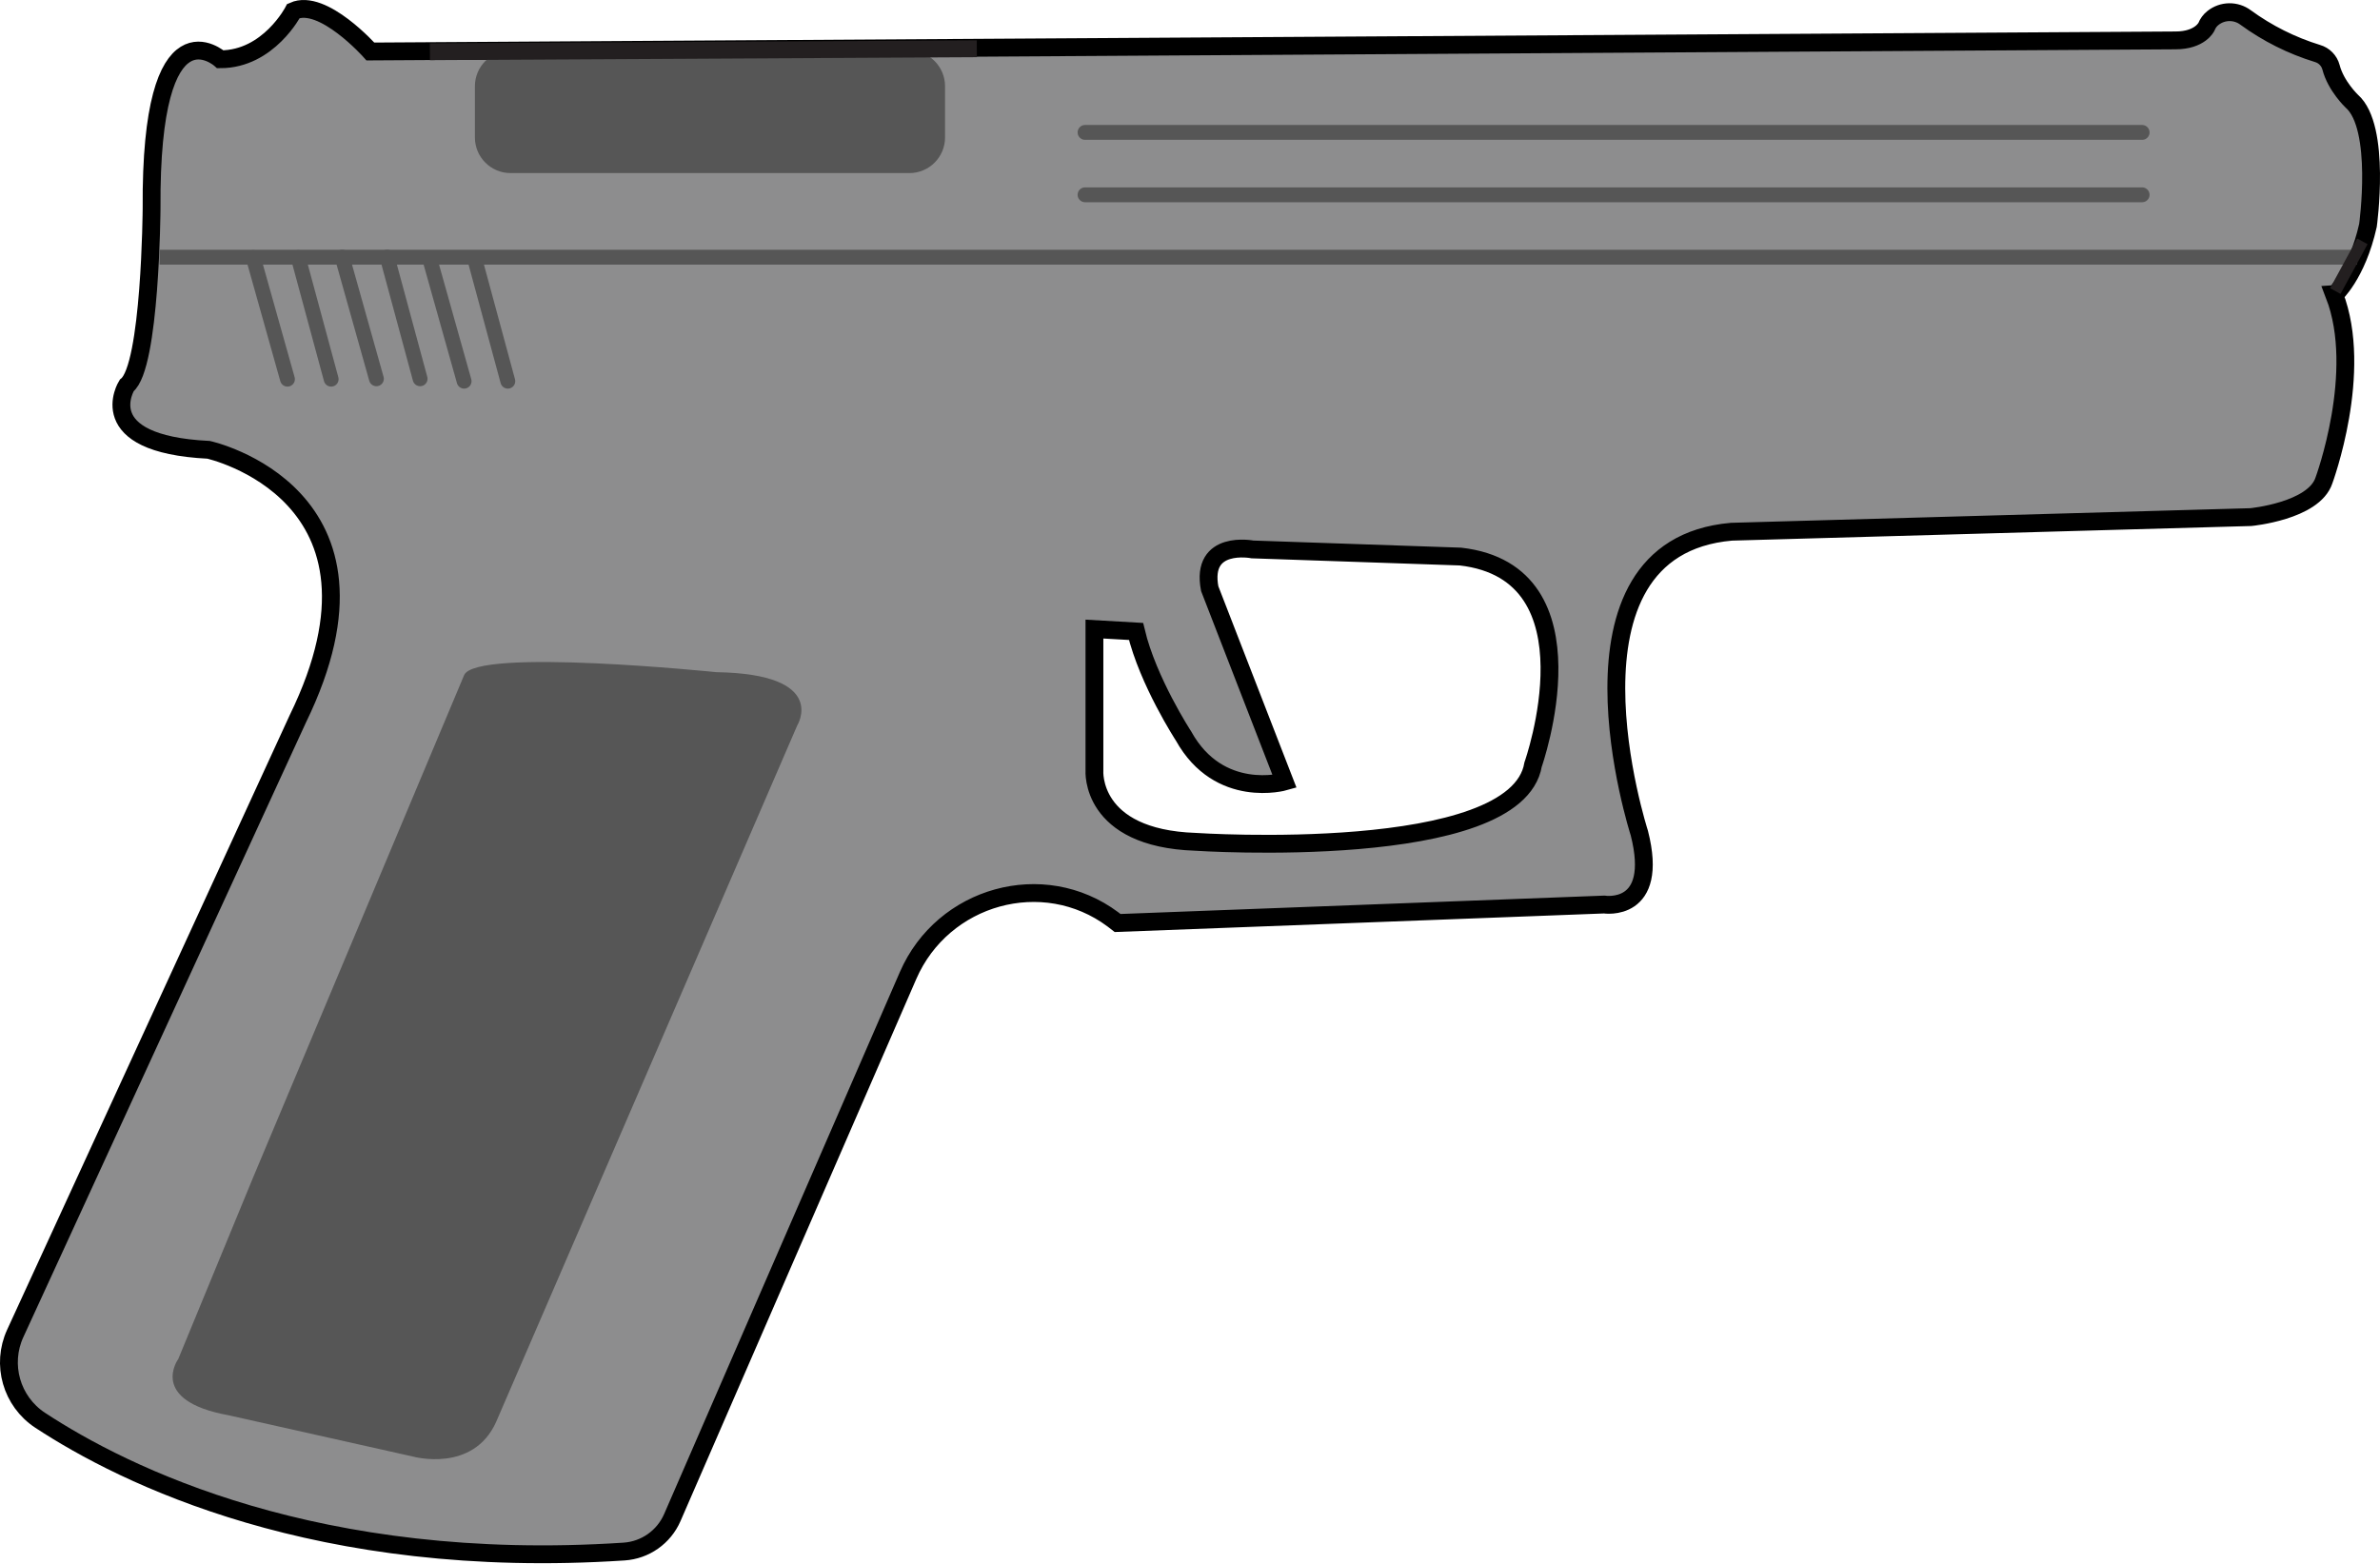
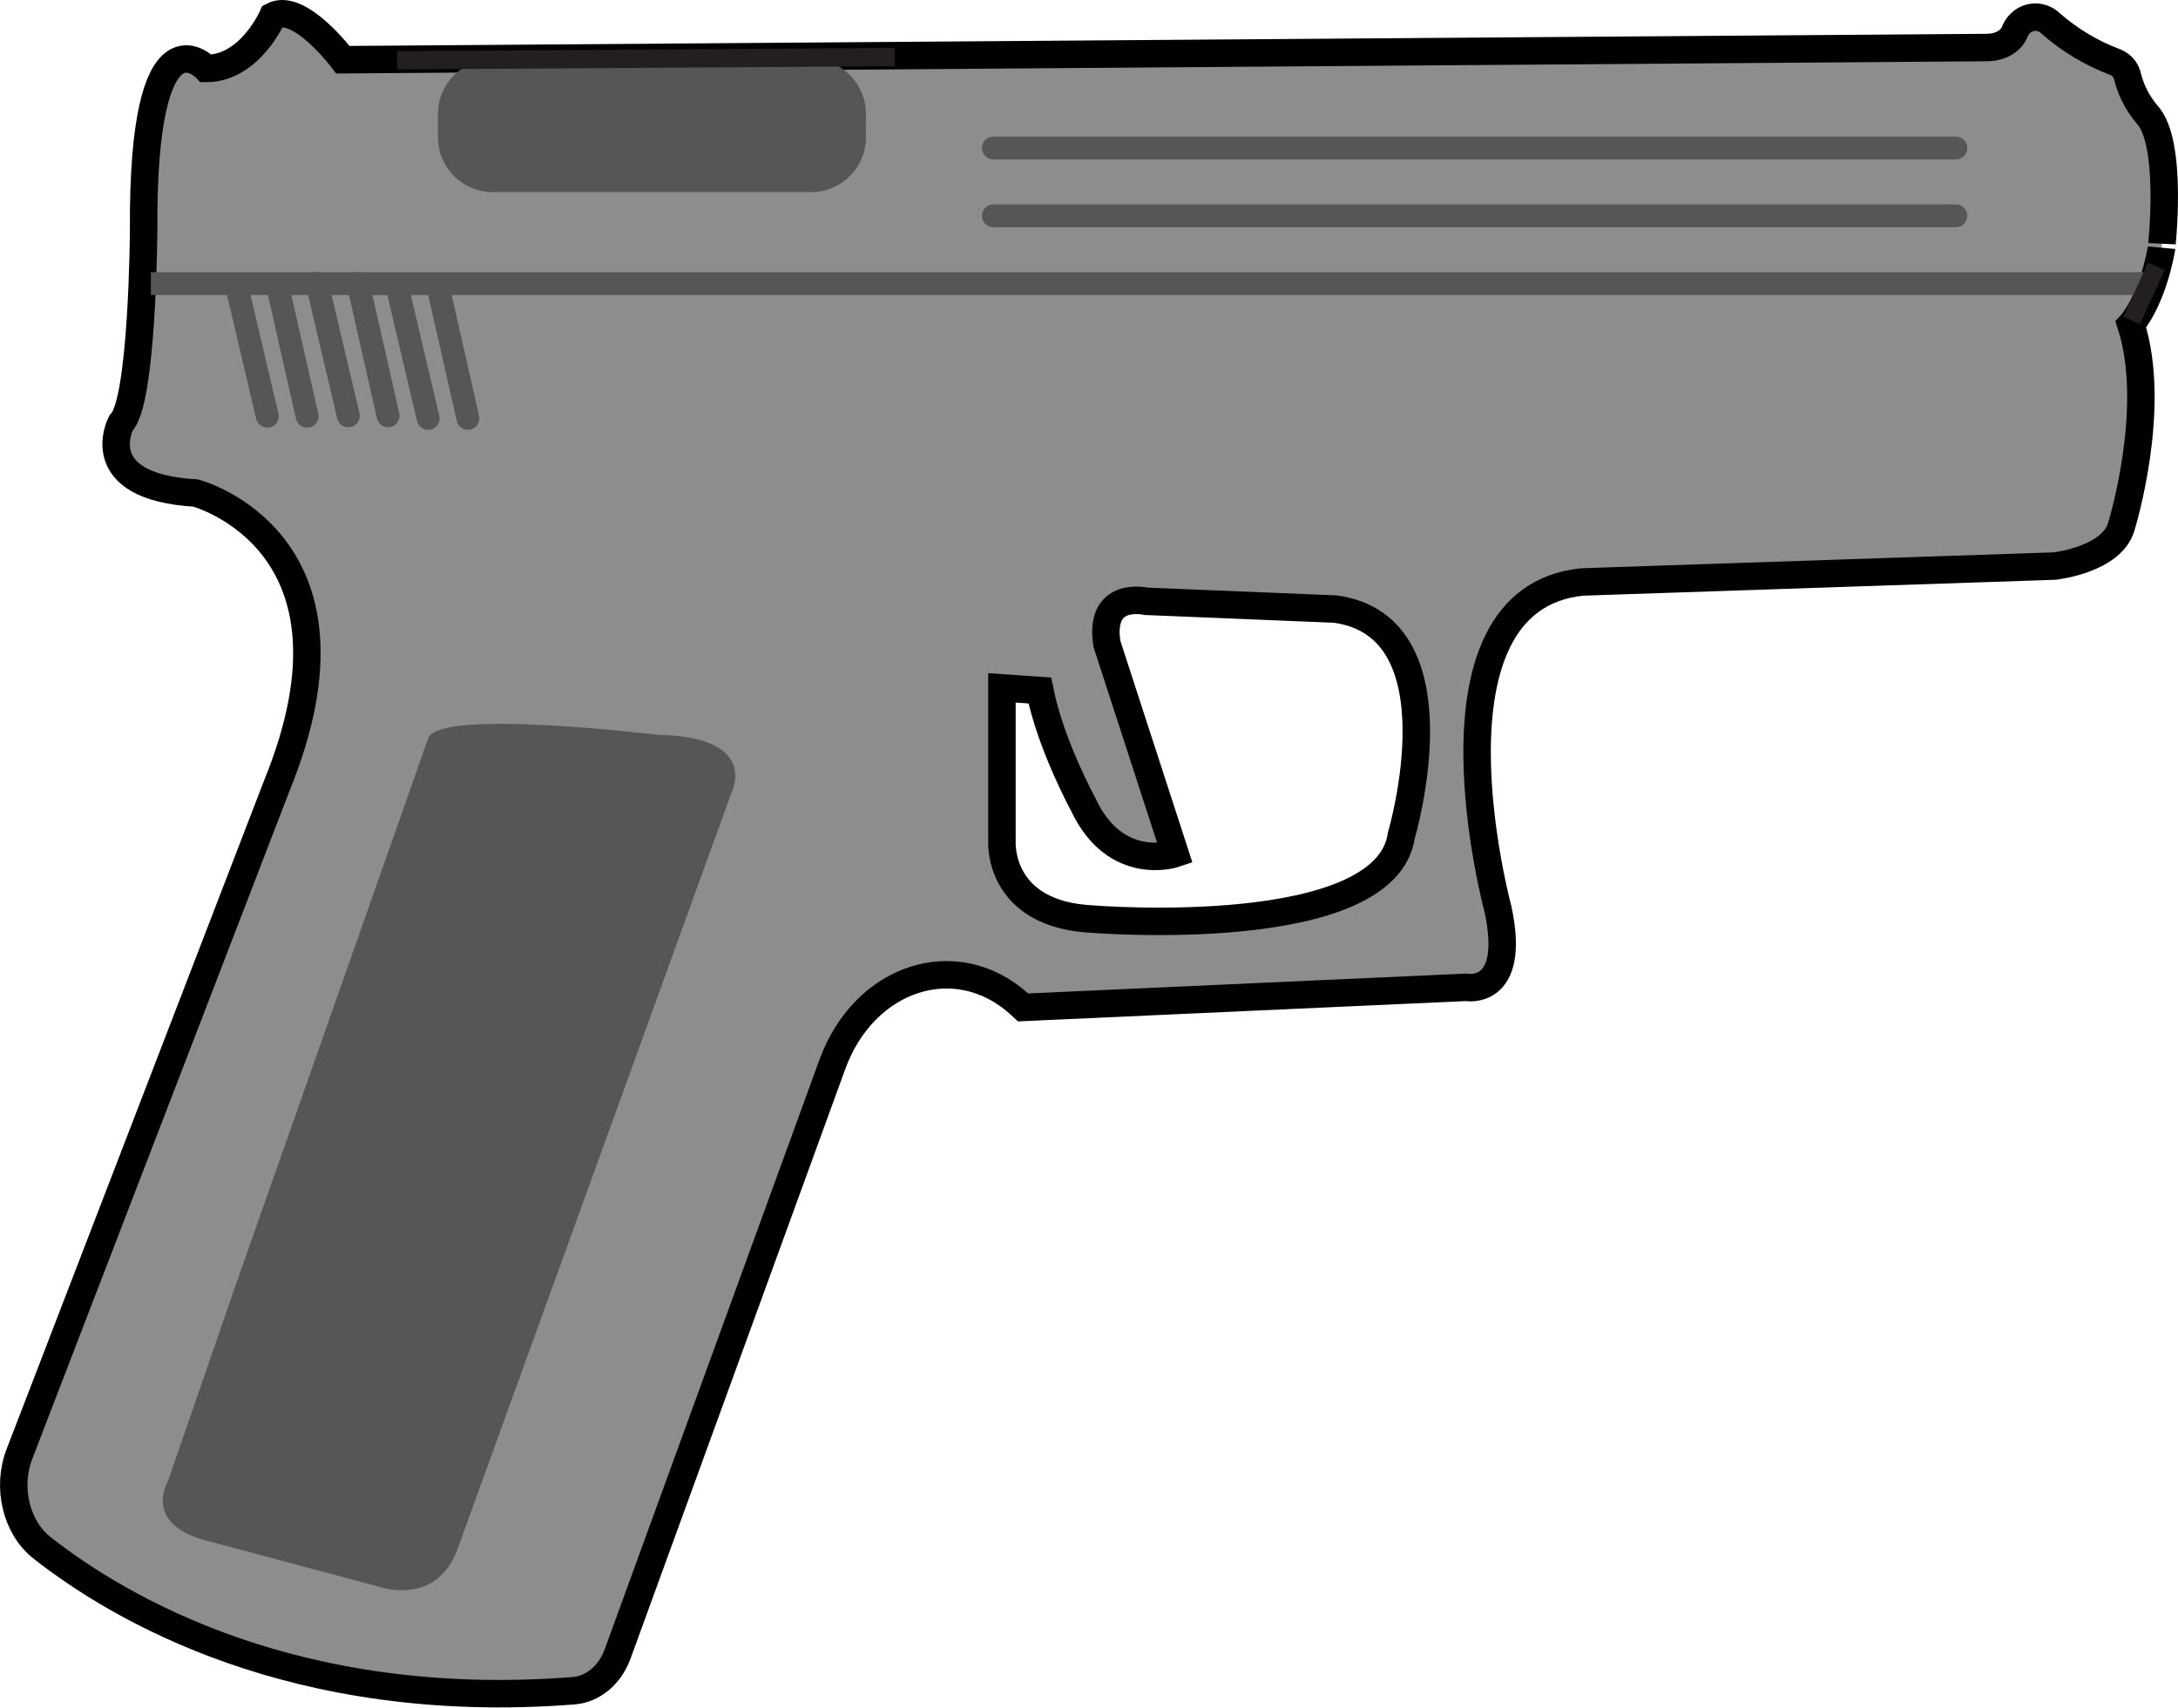
- <svg xmlns="http://www.w3.org/2000/svg" viewBox="0 0 801.05 526.18">
+ <svg xmlns="http://www.w3.org/2000/svg" viewBox="0 0 475.84 373.12">
  <defs>
    <style>.cls-1{fill:#8d8d8e;}.cls-2,.cls-7{fill:none;}.cls-2{stroke:#000;stroke-width:6px;}.cls-2,.cls-4,.cls-5,.cls-7{stroke-miterlimit:10;}.cls-3,.cls-4,.cls-5{fill:#565656;}.cls-4,.cls-5{stroke:#565656;stroke-width:5px;}.cls-4{stroke-linecap:round;}.cls-6{fill:#231f20;}.cls-7{stroke:#231f20;stroke-width:4px;}</style>
  </defs>
  <g id="Layer_2" data-name="Layer 2">
    <g id="Layer_1-2" data-name="Layer 1">
-       <path class="cls-1" d="M797,75.87s4.6-33-5.44-41.81c0,0-5.36-5.07-7-11.42A6.6,6.6,0,0,0,780,18,81.72,81.72,0,0,1,755.81,5.88a9,9,0,0,0-11,.19A7,7,0,0,0,742.64,9s-2.09,4.6-10.45,4.6L124.67,17.33S108.63-.73,98.78,3.7c0,0-8.37,16.25-24.62,16.25,0,0-23.63-21.17-23.14,50.22,0,0-.35,53.3-8.37,59.58,0,0-12.31,19.69,27.57,21.66,0,0,67,14.77,30,90.6L5.14,448.81a23.33,23.33,0,0,0,8.36,29.25c28.2,18.54,93.32,51,196.54,44.2a19.09,19.09,0,0,0,16.24-11.43l79.37-182.5c11.68-26.86,45.47-36.37,68.94-18.85.52.39,1.05.8,1.57,1.21l163.76-6.22s18.73,3,11.84-24.06c0,0-31-96,31-101.43l174.79-4.92s21.17-2,24.62-12.31c0,0,13.55-36.54,3.52-62.47C785.71,99.28,793.27,92.57,797,75.87ZM516,257.36c-5.6,33.21-113.64,26-113.64,26-35.67-1.23-34-24-34-24V211.75l14,.8c4,16.8,16,35.21,16,35.21,12,21.61,34,15.32,34,15.32l-25.2-64.94c-3.18-16.65,14.4-13.2,14.4-13.2l70,2.4C538.86,192.76,516,257.36,516,257.36Z" />
-       <path class="cls-2" d="M797,75.87s4.6-33-5.44-41.81c0,0-5.36-5.07-7-11.42A6.6,6.6,0,0,0,780,18,81.72,81.72,0,0,1,755.81,5.88a9,9,0,0,0-11,.19A7,7,0,0,0,742.64,9s-2.09,4.6-10.45,4.6L124.67,17.33S108.63-.73,98.78,3.7c0,0-8.37,16.25-24.62,16.25,0,0-23.63-21.17-23.14,50.22,0,0-.35,53.3-8.37,59.58,0,0-12.31,19.69,27.57,21.66,0,0,67,14.77,30,90.6L5.14,448.81a23.33,23.33,0,0,0,8.36,29.25c28.2,18.54,93.32,51,196.54,44.2a19.09,19.09,0,0,0,16.24-11.43l79.37-182.5c11.68-26.86,45.47-36.37,68.94-18.85.52.39,1.05.8,1.57,1.21l163.76-6.22s18.73,3,11.84-24.06c0,0-31-96,31-101.43l174.79-4.92s21.17-2,24.62-12.31c0,0,13.55-36.54,3.52-62.47C785.71,99.28,793.27,92.57,797,75.87ZM516,257.36c-5.6,33.21-113.64,26-113.64,26-35.67-1.23-34-24-34-24V211.75l14,.8c4,16.8,16,35.21,16,35.21,12,21.61,34,15.32,34,15.32l-25.2-64.94c-3.18-16.65,14.4-13.2,14.4-13.2l70,2.4C538.86,192.76,516,257.36,516,257.36Z" />
-       <path class="cls-3" d="M85.24,396.22,60,457.45s-10.27,14,16.91,18.93l62.19,13.93s20.16,5.57,27.89-11.7L268.3,244.26s10.87-17.4-27.17-18c0,0-81-8.33-84.92,1" />
-       <line class="cls-4" x1="85.24" y1="86.7" x2="96.75" y2="127.63" />
-       <line class="cls-4" x1="111.46" y1="127.63" x2="100.38" y2="86.7" />
-       <line class="cls-4" x1="115.18" y1="86.57" x2="126.69" y2="127.5" />
-       <line class="cls-4" x1="141.4" y1="127.5" x2="130.32" y2="86.57" />
-       <line class="cls-4" x1="144.7" y1="87.38" x2="156.21" y2="128.31" />
-       <line class="cls-4" x1="170.92" y1="128.31" x2="159.84" y2="87.38" />
-       <line class="cls-5" x1="53.7" y1="86.57" x2="793.27" y2="86.57" />
-       <line class="cls-4" x1="365.2" y1="65.57" x2="720.99" y2="65.57" />
-       <line class="cls-4" x1="365.2" y1="44.57" x2="720.99" y2="44.57" />
-       <rect class="cls-3" x="159.84" y="17.03" width="158.24" height="41.23" rx="12" ry="12" />
-       <rect class="cls-6" x="144.7" y="14.07" width="184.08" height="5.67" transform="translate(-0.09 1.29) rotate(-0.31)" />
-       <line class="cls-7" x1="786.01" y1="97.97" x2="795.11" y2="81.23" />
+       <path class="cls-1" d="M469,24.92a20.54,20.54,0,0,1-4.15-8.06,4.39,4.39,0,0,0-2.69-3.28A45.4,45.4,0,0,1,447.88,5a4.68,4.68,0,0,0-6.52.14,4.92,4.92,0,0,0-1.26,2s-1.24,3.25-6.18,3.25l-359,2.66S65.42.37,59.6,3.49c0,0-4.94,11.47-14.55,11.47,0,0-14-14.94-13.67,35.44,0,0-.21,37.62-4.95,42.05,0,0-7.27,13.9,16.3,15.29,0,0,39.57,10.42,17.75,63.94l-56.21,146C1.42,325,3.51,333.8,9.21,338.27c16.66,13.09,55.14,36,116.14,31.2,4.21-.33,7.92-3.45,9.6-8.07l46.9-128.8c6.91-19,26.87-25.67,40.74-13.3.31.27.62.56.93.85l96.77-4.39s11.08,2.13,7-17c0,0-18.33-67.76,18.33-71.58l103.3-3.48s12.51-1.39,14.55-8.68c0,0,8-25.79,2.08-44.09,0,0,4.46-4.73,6.67-16.52C472.22,54.43,474.93,31.12,469,24.92ZM306.17,182.52C302.86,206,239,200.87,239,200.87c-21.09-.87-20.1-16.94-20.1-16.94V150.32l8.27.57c2.37,11.86,9.46,24.85,9.46,24.85,7.1,15.25,20.1,10.81,20.1,10.81l-14.89-45.83c-1.88-11.75,8.51-9.32,8.51-9.32l41.38,1.7C319.67,136.92,306.17,182.52,306.17,182.52Z" />
+       <path class="cls-2" d="M469,24.92a20.54,20.54,0,0,1-4.15-8.06,4.39,4.39,0,0,0-2.69-3.28A45.4,45.4,0,0,1,447.88,5a4.68,4.68,0,0,0-6.52.14,4.92,4.92,0,0,0-1.26,2s-1.24,3.25-6.18,3.25l-359,2.66S65.42.37,59.6,3.49c0,0-4.94,11.47-14.55,11.47,0,0-14-14.94-13.67,35.44,0,0-.21,37.62-4.95,42.05,0,0-7.27,13.9,16.3,15.29,0,0,39.57,10.42,17.75,63.94l-56.21,146C1.42,325,3.51,333.8,9.21,338.27c16.66,13.09,55.14,36,116.14,31.2,4.21-.33,7.92-3.45,9.6-8.07l46.9-128.8c6.91-19,26.87-25.67,40.74-13.3.31.27.62.56.93.85l96.77-4.39s11.08,2.13,7-17c0,0-18.33-67.76,18.33-71.58l103.3-3.48s12.51-1.39,14.55-8.68c0,0,8-25.79,2.08-44.09,0,0,4.46-4.73,6.67-16.52C472.22,54.43,474.93,31.12,469,24.92ZM306.17,182.52C302.86,206,239,200.87,239,200.87c-21.09-.87-20.1-16.94-20.1-16.94V150.32l8.27.57c2.37,11.86,9.46,24.85,9.46,24.85,7.1,15.25,20.1,10.81,20.1,10.81l-14.89-45.83c-1.88-11.75,8.51-9.32,8.51-9.32l41.38,1.7C319.67,136.92,306.17,182.52,306.17,182.52Z" />
+       <path class="cls-3" d="M51.6,280.51,36.68,323.72s-6.07,9.88,10,13.37l36.75,9.82s11.92,3.94,16.48-8.25l59.88-165.39s6.42-12.28-16.06-12.68c0,0-47.87-5.88-50.18.74" />
+       <line class="cls-4" x1="51.6" y1="62.07" x2="58.4" y2="90.96" />
+       <line class="cls-4" x1="67.1" y1="90.96" x2="60.55" y2="62.07" />
+       <line class="cls-4" x1="69.29" y1="61.98" x2="76.1" y2="90.86" />
+       <line class="cls-4" x1="84.79" y1="90.86" x2="78.24" y2="61.98" />
+       <line class="cls-4" x1="86.74" y1="62.55" x2="93.54" y2="91.43" />
+       <line class="cls-4" x1="102.23" y1="91.43" x2="95.68" y2="62.55" />
+       <line class="cls-5" x1="32.96" y1="61.98" x2="470.01" y2="61.98" />
+       <line class="cls-4" x1="217.04" y1="47.16" x2="427.3" y2="47.16" />
+       <line class="cls-4" x1="217.04" y1="32.34" x2="427.3" y2="32.34" />
+       <rect class="cls-3" x="95.68" y="12.9" width="93.51" height="29.09" rx="12" ry="12" />
+       <polygon class="cls-6" points="195.51 10.46 86.73 11.17 86.75 15.17 195.53 14.47 195.51 10.46" />
+       <line class="cls-7" x1="465.72" y1="70.03" x2="471.1" y2="58.21" />
    </g>
  </g>
</svg>
